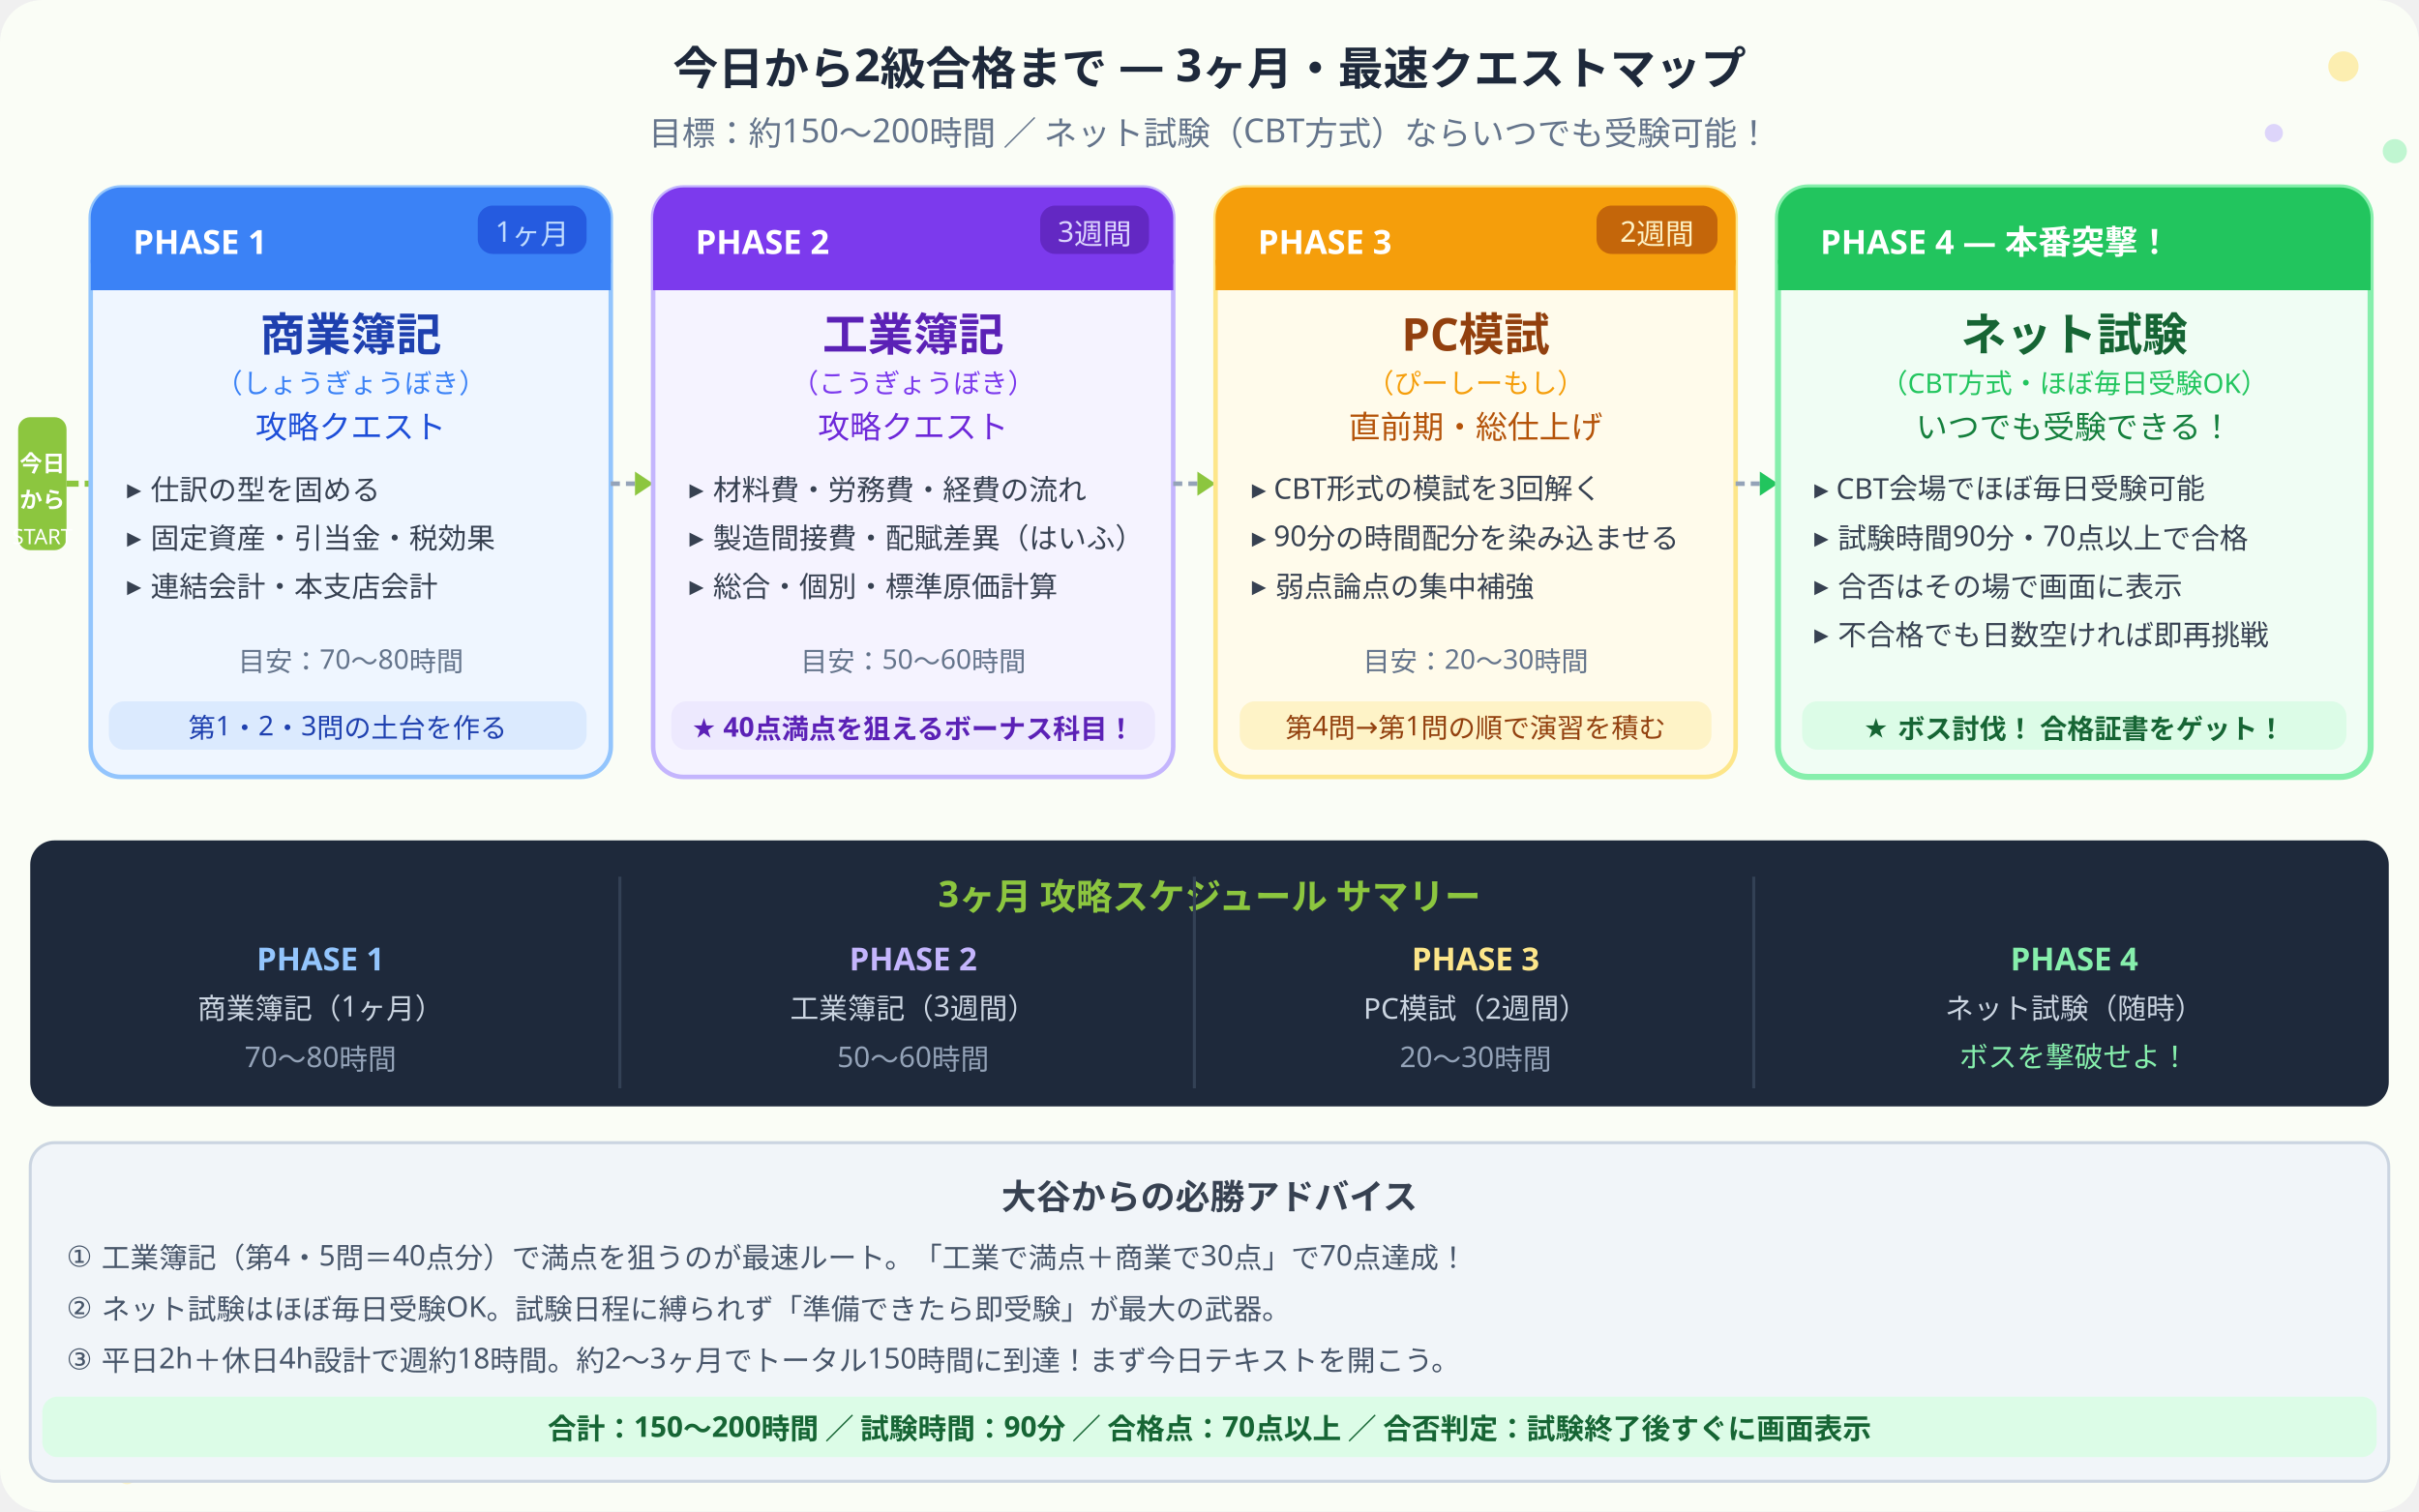
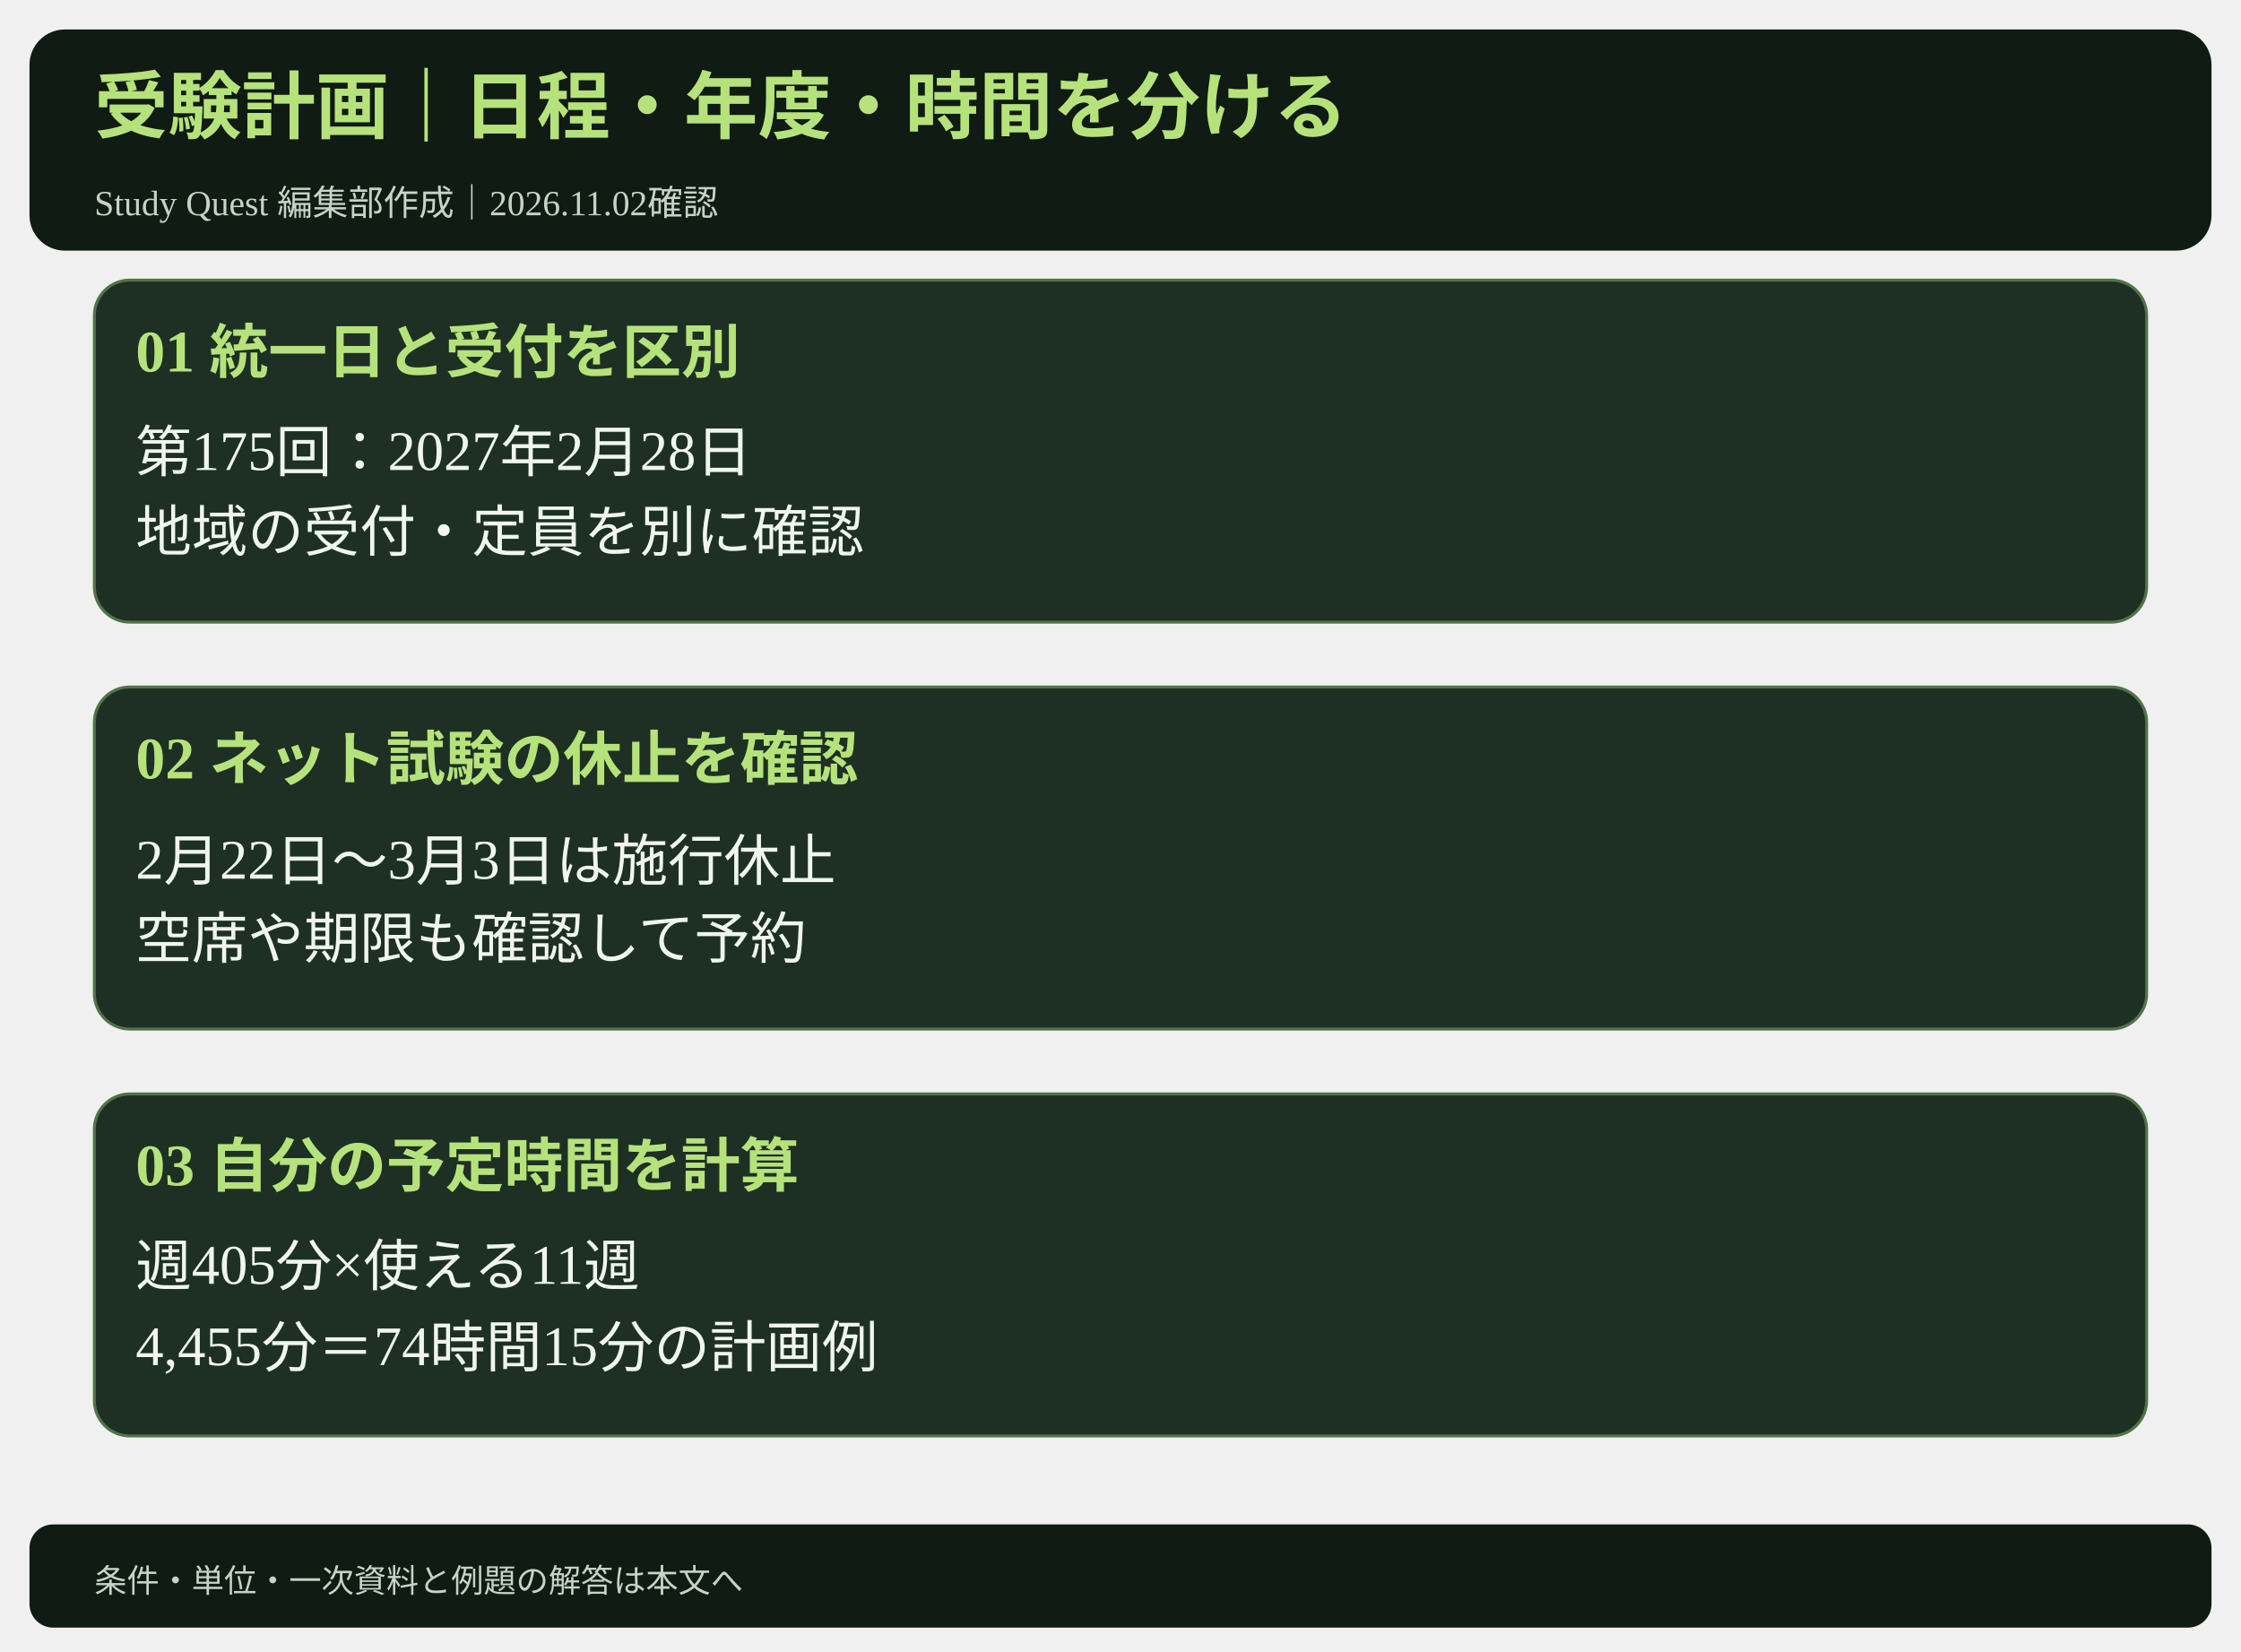
- <svg xmlns="http://www.w3.org/2000/svg" viewBox="0 0 800 500" width="800" height="500">
-   <defs>
-     <style>text { font-family: 'Noto Sans JP','Hiragino Sans',sans-serif; }</style>
-   </defs>
-   <rect width="800" height="500" rx="14" fill="#FAFDF6" />
-   <circle cx="775" cy="22" r="5" fill="#FDE68A" opacity="0.65" />
-   <circle cx="752" cy="44" r="3" fill="#C4B5FD" opacity="0.55" />
-   <circle cx="792" cy="50" r="4" fill="#86EFAC" opacity="0.50" />
-   <circle cx="20" cy="468" r="4" fill="#93C5FD" opacity="0.40" />
-   <circle cx="42" cy="488" r="3" fill="#FDE68A" opacity="0.40" />
-   <text x="400" y="28" text-anchor="middle" font-size="15" font-weight="700" fill="#1E293B">今日から2級合格まで — 3ヶ月・最速クエストマップ</text>
-   <text x="400" y="48" text-anchor="middle" font-size="11" fill="#64748B">目標：約150〜200時間 ／ ネット試験（CBT方式）ならいつでも受験可能！</text>
-   <rect x="6" y="138" width="16" height="44" rx="4" fill="#8CC63F" />
-   <text x="14" y="156" text-anchor="middle" font-size="7.5" font-weight="700" fill="#fff">今日</text>
-   <text x="14" y="168" text-anchor="middle" font-size="7.5" font-weight="700" fill="#fff">から</text>
-   <text x="14" y="180" text-anchor="middle" font-size="7" fill="#fff">START</text>
-   <line x1="22" y1="160" x2="32" y2="160" stroke="#8CC63F" stroke-width="2" stroke-dasharray="4,2" />
-   <rect x="30" y="62" width="172" height="195" rx="10" fill="#EFF6FF" stroke="#93C5FD" stroke-width="1.5" />
-   <rect x="30" y="62" width="172" height="34" rx="10" fill="#3B82F6" />
-   <rect x="30" y="86" width="172" height="10" fill="#3B82F6" />
-   <text x="44" y="84" font-size="11" font-weight="700" fill="#fff">PHASE 1</text>
-   <rect x="158" y="68" width="36" height="16" rx="5" fill="#1D4ED8" opacity="0.75" />
-   <text x="176" y="80" text-anchor="middle" font-size="9.5" fill="#BFDBFE">1ヶ月</text>
-   <text x="116" y="116" text-anchor="middle" font-size="15" font-weight="700" fill="#1E40AF">商業簿記</text>
-   <text x="116" y="130" text-anchor="middle" font-size="9" fill="#3B82F6">（しょうぎょうぼき）</text>
-   <text x="116" y="145" text-anchor="middle" font-size="10.5" fill="#1D4ED8">攻略クエスト</text>
-   <text x="42" y="165" font-size="9.5" fill="#374151">▸ 仕訳の型を固める</text>
-   <text x="42" y="181" font-size="9.5" fill="#374151">▸ 固定資産・引当金・税効果</text>
-   <text x="42" y="197" font-size="9.5" fill="#374151">▸ 連結会計・本支店会計</text>
-   <text x="116" y="222" text-anchor="middle" font-size="9" fill="#64748B">目安：70〜80時間</text>
-   <rect x="36" y="232" width="158" height="16" rx="5" fill="#DBEAFE" />
-   <text x="115" y="244" text-anchor="middle" font-size="9" fill="#1E40AF">第1・2・3問の土台を作る</text>
-   <line x1="202" y1="160" x2="214" y2="160" stroke="#94A3B8" stroke-width="1.5" stroke-dasharray="3,2" />
-   <polygon points="216,160 210,156 210,164" fill="#8CC63F" />
-   <rect x="216" y="62" width="172" height="195" rx="10" fill="#F5F3FF" stroke="#C4B5FD" stroke-width="1.5" />
-   <rect x="216" y="62" width="172" height="34" rx="10" fill="#7C3AED" />
-   <rect x="216" y="86" width="172" height="10" fill="#7C3AED" />
-   <text x="230" y="84" font-size="11" font-weight="700" fill="#fff">PHASE 2</text>
-   <rect x="344" y="68" width="36" height="16" rx="5" fill="#5B21B6" opacity="0.75" />
-   <text x="362" y="80" text-anchor="middle" font-size="9.5" fill="#DDD6FE">3週間</text>
-   <text x="302" y="116" text-anchor="middle" font-size="15" font-weight="700" fill="#5B21B6">工業簿記</text>
-   <text x="302" y="130" text-anchor="middle" font-size="9" fill="#7C3AED">（こうぎょうぼき）</text>
-   <text x="302" y="145" text-anchor="middle" font-size="10.5" fill="#6D28D9">攻略クエスト</text>
-   <text x="228" y="165" font-size="9.5" fill="#374151">▸ 材料費・労務費・経費の流れ</text>
-   <text x="228" y="181" font-size="9.5" fill="#374151">▸ 製造間接費・配賦差異（はいふ）</text>
-   <text x="228" y="197" font-size="9.5" fill="#374151">▸ 総合・個別・標準原価計算</text>
-   <text x="302" y="222" text-anchor="middle" font-size="9" fill="#64748B">目安：50〜60時間</text>
-   <rect x="222" y="232" width="160" height="16" rx="5" fill="#EDE9FE" />
-   <text x="302" y="244" text-anchor="middle" font-size="9" font-weight="700" fill="#5B21B6">★ 40点満点を狙えるボーナス科目！</text>
-   <line x1="388" y1="160" x2="400" y2="160" stroke="#94A3B8" stroke-width="1.5" stroke-dasharray="3,2" />
-   <polygon points="402,160 396,156 396,164" fill="#8CC63F" />
-   <rect x="402" y="62" width="172" height="195" rx="10" fill="#FFFBEB" stroke="#FDE68A" stroke-width="1.5" />
-   <rect x="402" y="62" width="172" height="34" rx="10" fill="#F59E0B" />
-   <rect x="402" y="86" width="172" height="10" fill="#F59E0B" />
-   <text x="416" y="84" font-size="11" font-weight="700" fill="#fff">PHASE 3</text>
-   <rect x="528" y="68" width="40" height="16" rx="5" fill="#B45309" opacity="0.75" />
-   <text x="548" y="80" text-anchor="middle" font-size="9.5" fill="#FEF3C7">2週間</text>
-   <text x="488" y="116" text-anchor="middle" font-size="15" font-weight="700" fill="#92400E">PC模試</text>
-   <text x="488" y="130" text-anchor="middle" font-size="9" fill="#F59E0B">（ぴーしーもし）</text>
-   <text x="488" y="145" text-anchor="middle" font-size="10.5" fill="#B45309">直前期・総仕上げ</text>
-   <text x="414" y="165" font-size="9.5" fill="#374151">▸ CBT形式の模試を3回解く</text>
-   <text x="414" y="181" font-size="9.5" fill="#374151">▸ 90分の時間配分を染み込ませる</text>
-   <text x="414" y="197" font-size="9.5" fill="#374151">▸ 弱点論点の集中補強</text>
-   <text x="488" y="222" text-anchor="middle" font-size="9" fill="#64748B">目安：20〜30時間</text>
-   <rect x="410" y="232" width="156" height="16" rx="5" fill="#FEF3C7" />
-   <text x="488" y="244" text-anchor="middle" font-size="9" fill="#92400E">第4問→第1問の順で演習を積む</text>
-   <line x1="574" y1="160" x2="586" y2="160" stroke="#94A3B8" stroke-width="1.5" stroke-dasharray="3,2" />
-   <polygon points="588,160 582,156 582,164" fill="#22C55E" />
-   <rect x="588" y="62" width="196" height="195" rx="10" fill="#F0FDF4" stroke="#86EFAC" stroke-width="2" />
-   <rect x="588" y="62" width="196" height="34" rx="10" fill="#22C55E" />
-   <rect x="588" y="86" width="196" height="10" fill="#22C55E" />
-   <text x="602" y="84" font-size="11" font-weight="700" fill="#fff">PHASE 4 — 本番突撃！</text>
-   <text x="686" y="116" text-anchor="middle" font-size="15" font-weight="700" fill="#166534">ネット試験</text>
-   <text x="686" y="130" text-anchor="middle" font-size="9" fill="#22C55E">（CBT方式・ほぼ毎日受験OK）</text>
-   <text x="686" y="145" text-anchor="middle" font-size="10.5" fill="#15803D">いつでも受験できる！</text>
-   <text x="600" y="165" font-size="9.5" fill="#374151">▸ CBT会場でほぼ毎日受験可能</text>
-   <text x="600" y="181" font-size="9.5" fill="#374151">▸ 試験時間90分・70点以上で合格</text>
-   <text x="600" y="197" font-size="9.5" fill="#374151">▸ 合否はその場で画面に表示</text>
-   <text x="600" y="213" font-size="9.5" fill="#374151">▸ 不合格でも日数空ければ即再挑戦</text>
-   <rect x="596" y="232" width="180" height="16" rx="5" fill="#DCFCE7" />
-   <text x="686" y="244" text-anchor="middle" font-size="9" font-weight="700" fill="#166534">★ ボス討伐！ 合格証書をゲット！</text>
-   <rect x="10" y="278" width="780" height="88" rx="8" fill="#1E293B" />
-   <text x="400" y="300" text-anchor="middle" font-size="12" font-weight="700" fill="#8CC63F">3ヶ月 攻略スケジュール サマリー</text>
-   <text x="106" y="321" text-anchor="middle" font-size="10.5" font-weight="700" fill="#93C5FD">PHASE 1</text>
-   <text x="106" y="337" text-anchor="middle" font-size="9.5" fill="#CBD5E1">商業簿記（1ヶ月）</text>
-   <text x="106" y="353" text-anchor="middle" font-size="9.5" fill="#94A3B8">70〜80時間</text>
-   <line x1="205" y1="290" x2="205" y2="360" stroke="#334155" stroke-width="1" />
-   <text x="302" y="321" text-anchor="middle" font-size="10.5" font-weight="700" fill="#C4B5FD">PHASE 2</text>
-   <text x="302" y="337" text-anchor="middle" font-size="9.5" fill="#CBD5E1">工業簿記（3週間）</text>
-   <text x="302" y="353" text-anchor="middle" font-size="9.5" fill="#94A3B8">50〜60時間</text>
-   <line x1="395" y1="290" x2="395" y2="360" stroke="#334155" stroke-width="1" />
-   <text x="488" y="321" text-anchor="middle" font-size="10.5" font-weight="700" fill="#FDE68A">PHASE 3</text>
-   <text x="488" y="337" text-anchor="middle" font-size="9.5" fill="#CBD5E1">PC模試（2週間）</text>
-   <text x="488" y="353" text-anchor="middle" font-size="9.5" fill="#94A3B8">20〜30時間</text>
-   <line x1="580" y1="290" x2="580" y2="360" stroke="#334155" stroke-width="1" />
-   <text x="686" y="321" text-anchor="middle" font-size="10.5" font-weight="700" fill="#86EFAC">PHASE 4</text>
-   <text x="686" y="337" text-anchor="middle" font-size="9.5" fill="#CBD5E1">ネット試験（随時）</text>
-   <text x="686" y="353" text-anchor="middle" font-size="9.5" fill="#86EFAC">ボスを撃破せよ！</text>
-   <rect x="10" y="378" width="780" height="112" rx="8" fill="#F1F5F9" stroke="#CBD5E1" stroke-width="1" />
-   <text x="400" y="400" text-anchor="middle" font-size="11.5" font-weight="700" fill="#374151">大谷からの必勝アドバイス</text>
-   <text x="22" y="419" font-size="9.5" fill="#475569">① 工業簿記（第4・5問＝40点分）で満点を狙うのが最速ルート。「工業で満点＋商業で30点」で70点達成！</text>
-   <text x="22" y="436" font-size="9.5" fill="#475569">② ネット試験はほぼ毎日受験OK。試験日程に縛られず「準備できたら即受験」が最大の武器。</text>
-   <text x="22" y="453" font-size="9.5" fill="#475569">③ 平日2h＋休日4h設計で週約18時間。約2〜3ヶ月でトータル150時間に到達！まず今日テキストを開こう。</text>
-   <rect x="14" y="462" width="772" height="20" rx="5" fill="#DCFCE7" />
-   <text x="400" y="476" text-anchor="middle" font-size="9.5" font-weight="700" fill="#166534">合計：150〜200時間 ／ 試験時間：90分 ／ 合格点：70点以上 ／ 合否判定：試験終了後すぐに画面表示</text>
+ <svg xmlns="http://www.w3.org/2000/svg" width="760" height="560" viewBox="0 0 760 560" role="img" aria-labelledby="title desc">
+   <rect x="10" y="10" width="740" height="75" rx="12" fill="#101B13" />
+   <rect x="10" y="517" width="740" height="35" rx="8" fill="#101B13" />
+   <g font-family="M PLUS 1, Hiragino Kaku Gothic ProN, sans-serif">
+     <text x="32" y="45" font-size="25" font-weight="700" fill="#B6E27C">受験計画｜日程・年度・時間を分ける</text>
+     <text x="32" y="73" font-size="12" fill="#C7D3C7">Study Quest 編集部作成｜2026.11.02確認</text>
+     <rect x="32" y="95" width="696" height="116" rx="12" fill="#1E3023" stroke="#507448" />
+     <text x="46" y="126" font-size="20" font-weight="700" fill="#B6E27C">01 統一日と受付を区別</text>
+     <text x="46" y="160" font-size="19" fill="#F0F6ED">第175回：2027年2月28日</text>
+     <text x="46" y="187" font-size="19" fill="#F0F6ED">地域の受付・定員を別に確認</text>
+     <rect x="32" y="233" width="696" height="116" rx="12" fill="#1E3023" stroke="#507448" />
+     <text x="46" y="264" font-size="20" font-weight="700" fill="#B6E27C">02 ネット試験の休止を確認</text>
+     <text x="46" y="298" font-size="19" fill="#F0F6ED">2月22日〜3月3日は施行休止</text>
+     <text x="46" y="325" font-size="19" fill="#F0F6ED">空席や期限も確認して予約</text>
+     <rect x="32" y="371" width="696" height="116" rx="12" fill="#1E3023" stroke="#507448" />
+     <text x="46" y="402" font-size="20" font-weight="700" fill="#B6E27C">03 自分の予定時間を計算</text>
+     <text x="46" y="436" font-size="19" fill="#F0F6ED">週405分×使える11週</text>
+     <text x="46" y="463" font-size="19" fill="#F0F6ED">4,455分＝74時間15分の計画例</text>
+     <text x="32" y="540" font-size="11" fill="#C7D3C7">条件・単位・一次資料と例題の解答は本文へ</text>
+   </g>
</svg>
